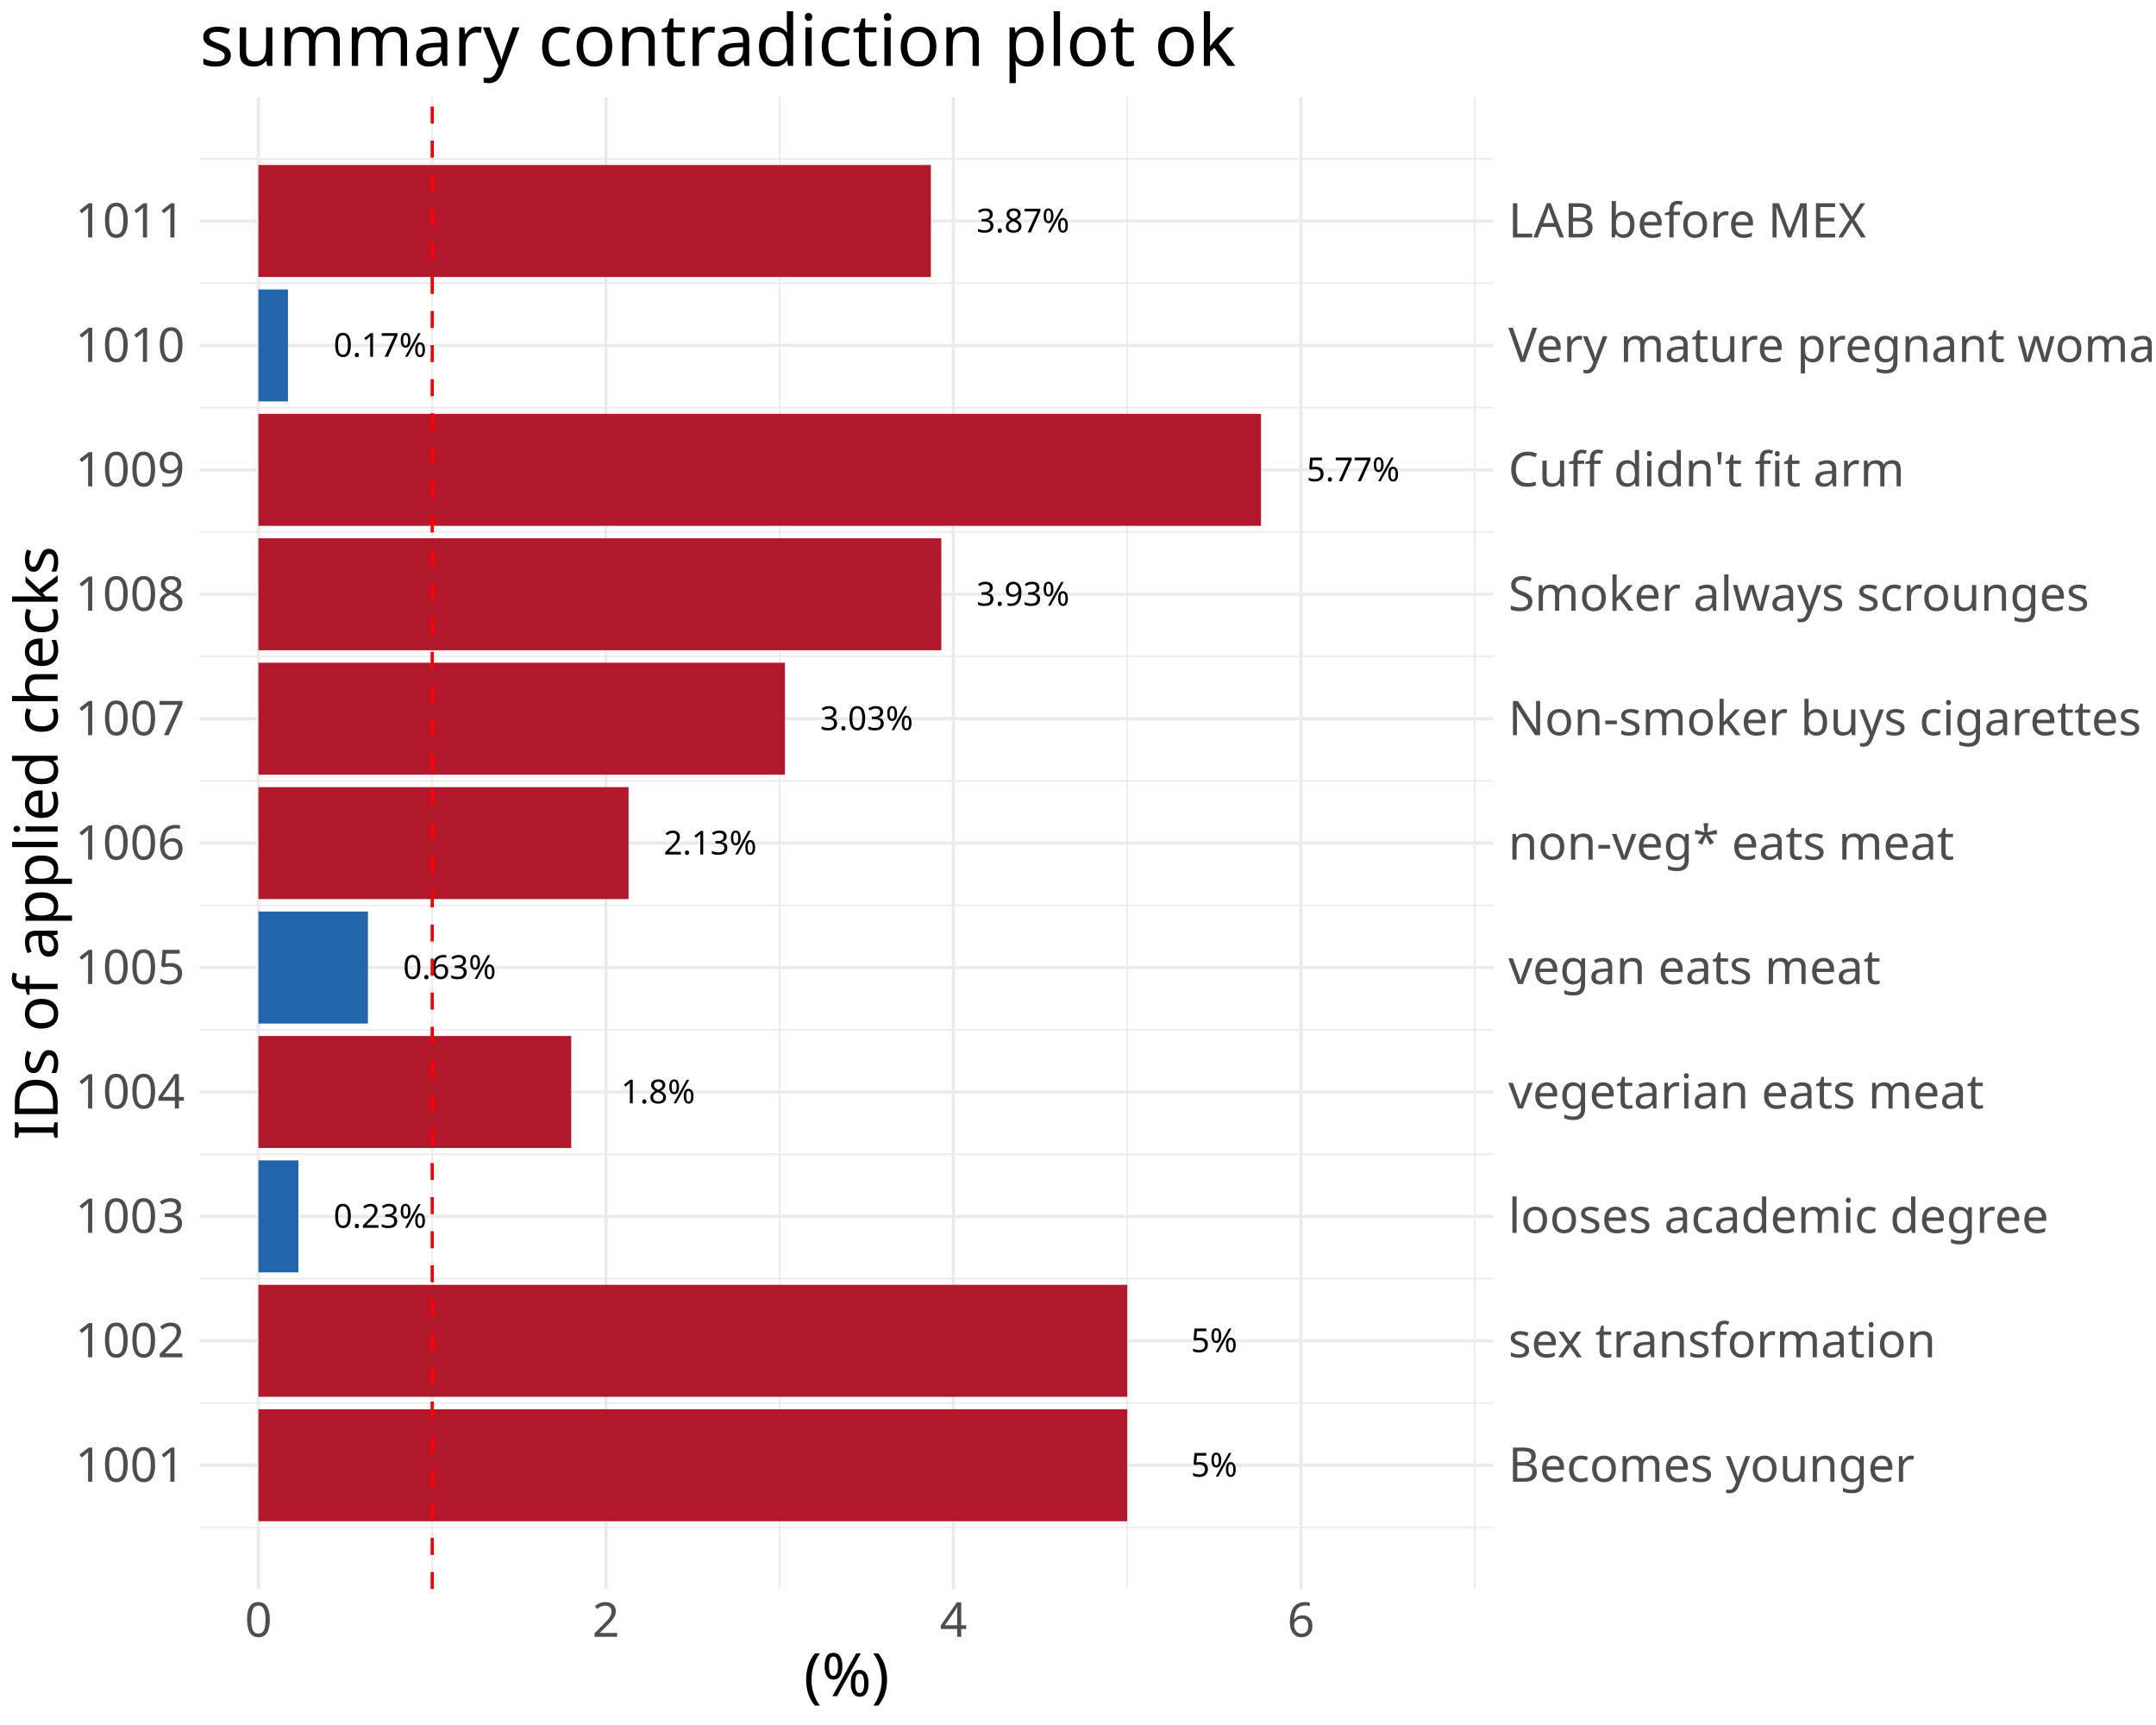
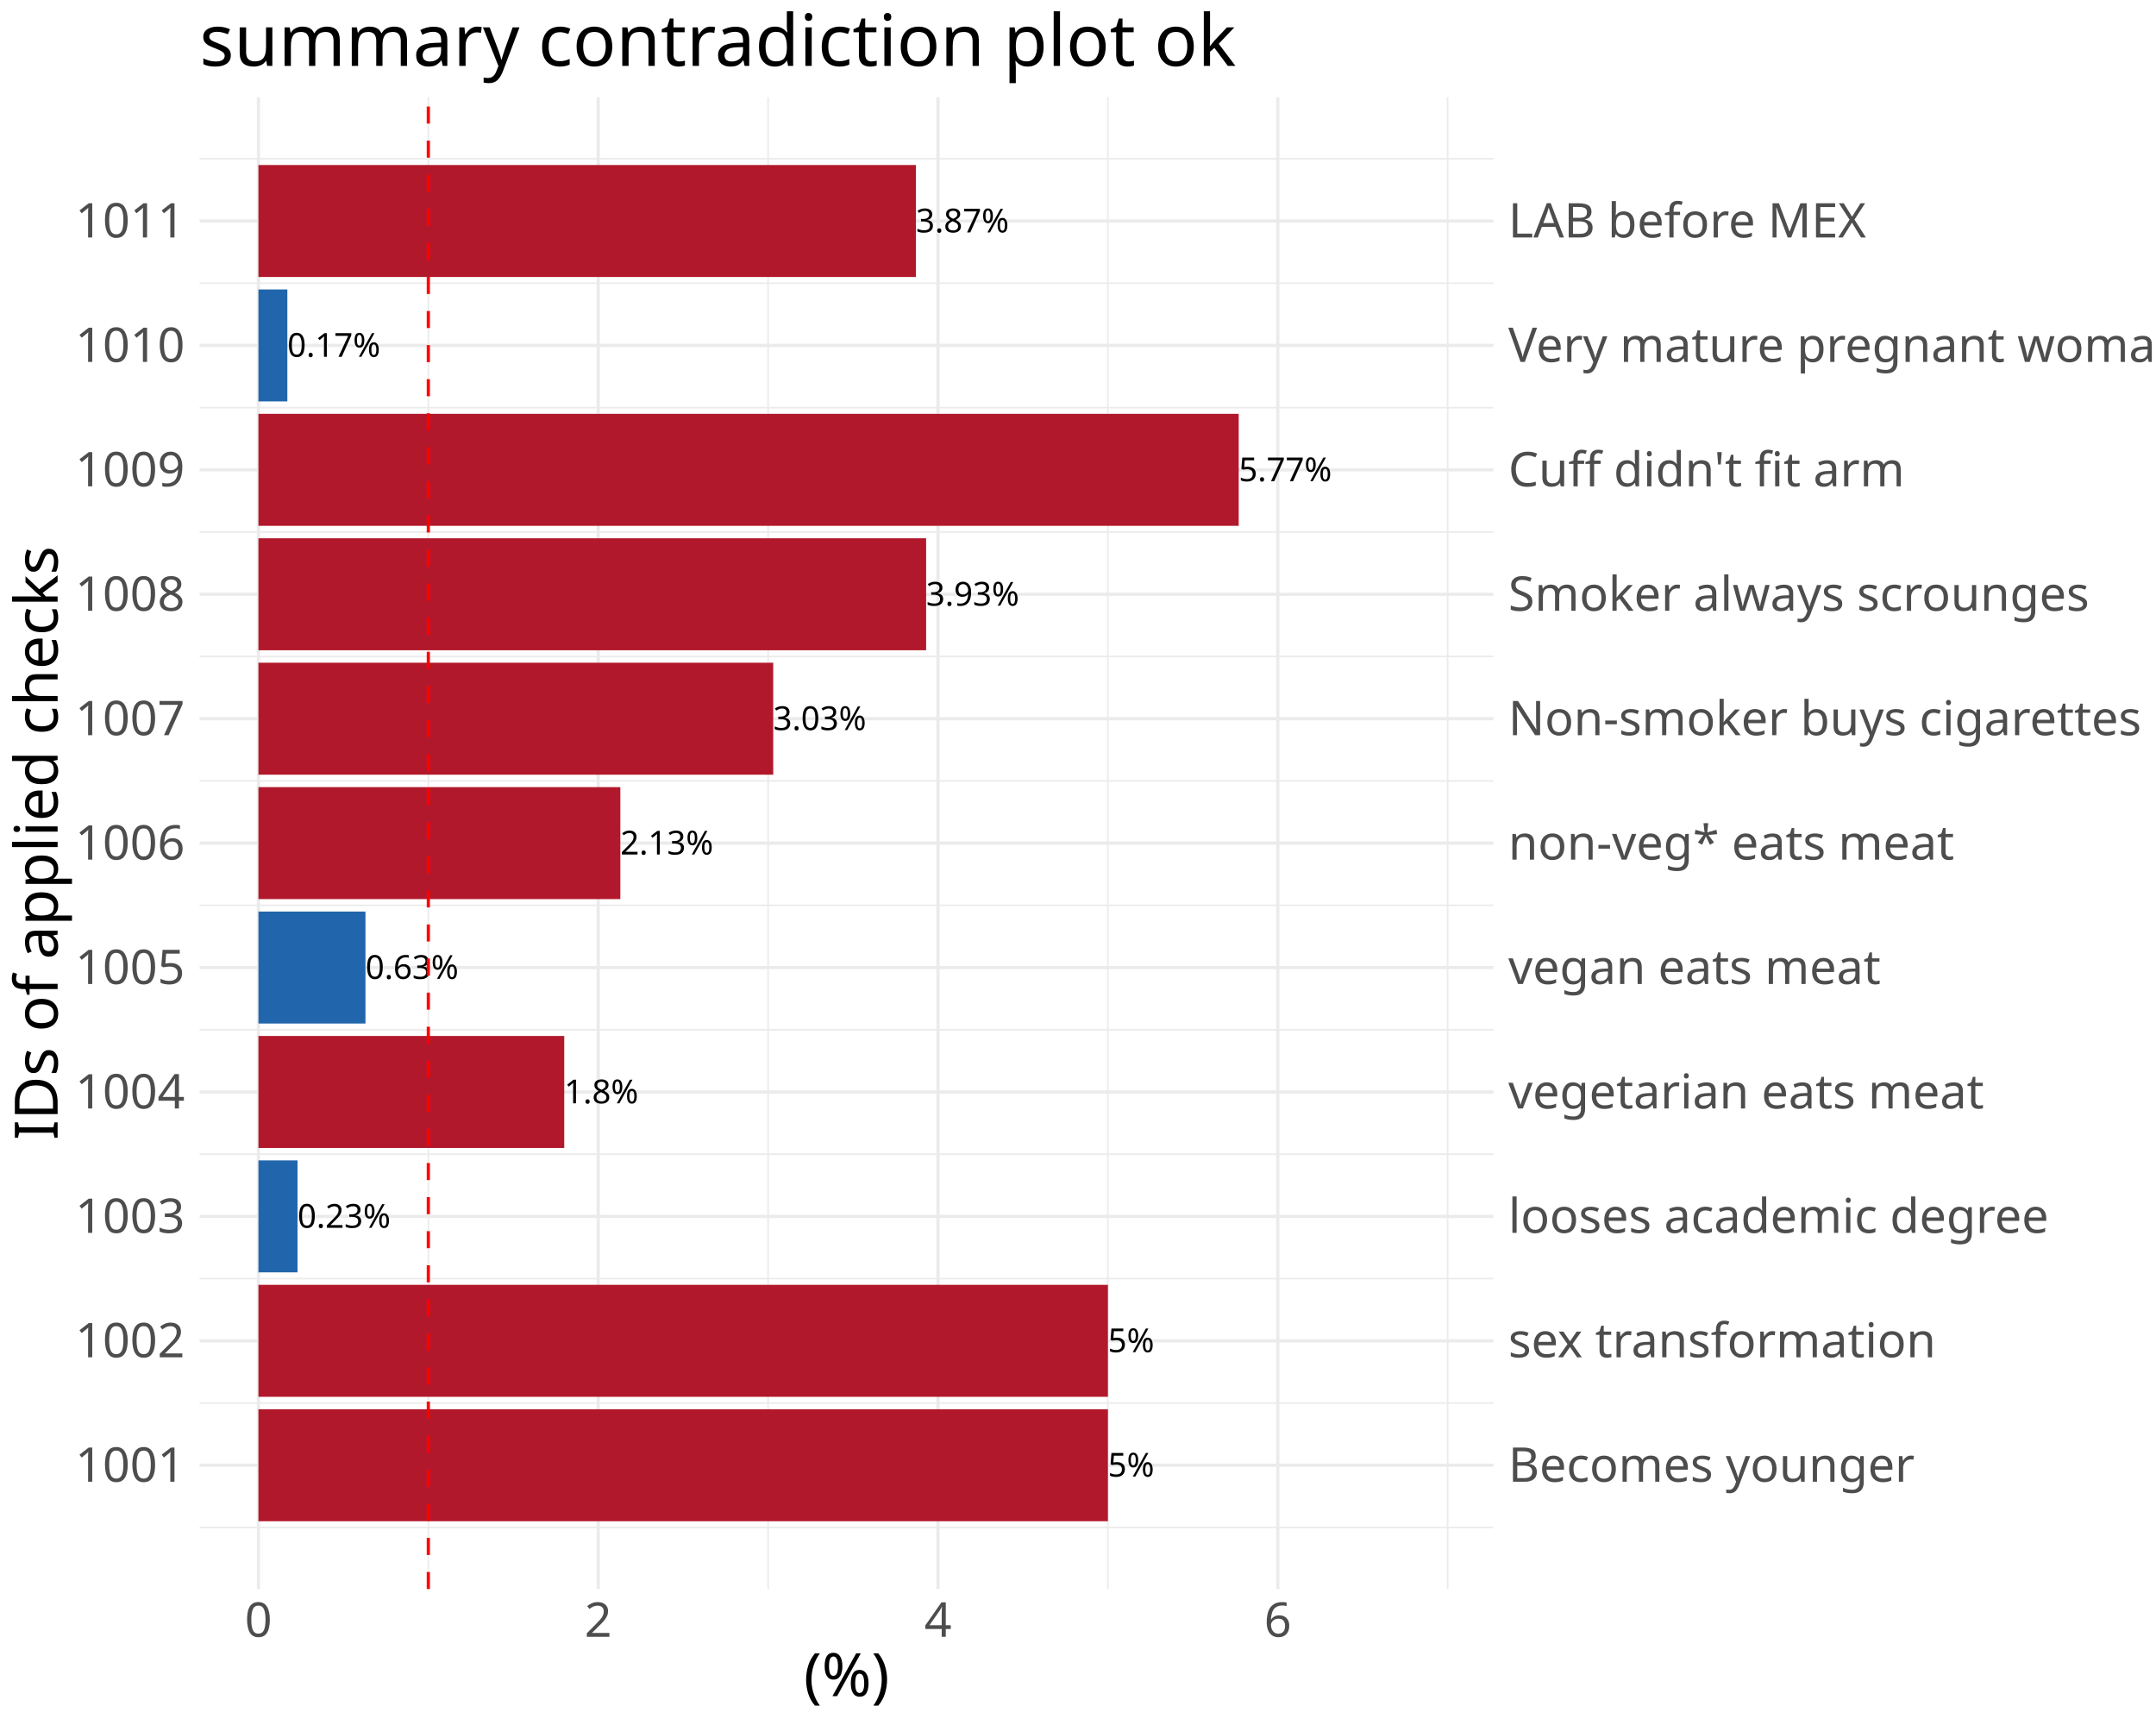
<svg xmlns="http://www.w3.org/2000/svg" class="svglite" data-engine-version="2.0" width="720.00pt" height="576.00pt" viewBox="0 0 720.00 576.00">
  <defs>
    <style type="text/css">
    .svglite line, .svglite polyline, .svglite polygon, .svglite path, .svglite rect, .svglite circle {
      fill: none;
      stroke: #000000;
      stroke-linecap: round;
      stroke-linejoin: round;
      stroke-miterlimit: 10.00;
    }
  </style>
  </defs>
  <rect width="100%" height="100%" style="stroke: none; fill: #FFFFFF;" />
  <defs>
    <clipPath id="cpMC4wMHw3MjAuMDB8MC4wMHw1NzYuMDA=">
      <rect x="0.00" y="0.00" width="720.00" height="576.00" />
    </clipPath>
  </defs>
  <g clip-path="url(#cpMC4wMHw3MjAuMDB8MC4wMHw1NzYuMDA=)">
</g>
  <defs>
    <clipPath id="cpNjYuNjZ8NDk4Ljc4fDMyLjQ2fDUzMC42MA==">
      <rect x="66.66" y="32.46" width="432.12" height="498.14" />
    </clipPath>
  </defs>
  <g clip-path="url(#cpNjYuNjZ8NDk4Ljc4fDMyLjQ2fDUzMC42MA==)">
    <polyline points="66.66,510.04 498.78,510.04 " style="stroke-width: 0.53; stroke: #EBEBEB; stroke-linecap: butt;" />
    <polyline points="66.66,468.49 498.78,468.49 " style="stroke-width: 0.53; stroke: #EBEBEB; stroke-linecap: butt;" />
    <polyline points="66.66,426.94 498.78,426.94 " style="stroke-width: 0.53; stroke: #EBEBEB; stroke-linecap: butt;" />
    <polyline points="66.66,385.40 498.78,385.40 " style="stroke-width: 0.53; stroke: #EBEBEB; stroke-linecap: butt;" />
    <polyline points="66.66,343.85 498.78,343.85 " style="stroke-width: 0.53; stroke: #EBEBEB; stroke-linecap: butt;" />
    <polyline points="66.66,302.30 498.78,302.30 " style="stroke-width: 0.53; stroke: #EBEBEB; stroke-linecap: butt;" />
    <polyline points="66.66,260.76 498.78,260.76 " style="stroke-width: 0.53; stroke: #EBEBEB; stroke-linecap: butt;" />
    <polyline points="66.66,219.21 498.78,219.21 " style="stroke-width: 0.53; stroke: #EBEBEB; stroke-linecap: butt;" />
    <polyline points="66.66,177.66 498.78,177.66 " style="stroke-width: 0.53; stroke: #EBEBEB; stroke-linecap: butt;" />
    <polyline points="66.66,136.12 498.78,136.12 " style="stroke-width: 0.53; stroke: #EBEBEB; stroke-linecap: butt;" />
    <polyline points="66.66,94.57 498.78,94.57 " style="stroke-width: 0.53; stroke: #EBEBEB; stroke-linecap: butt;" />
    <polyline points="66.66,53.02 498.78,53.02 " style="stroke-width: 0.53; stroke: #EBEBEB; stroke-linecap: butt;" />
-     <polyline points="144.33,530.60 144.33,32.46 " style="stroke-width: 0.53; stroke: #EBEBEB; stroke-linecap: butt;" />
-     <polyline points="260.38,530.60 260.38,32.46 " style="stroke-width: 0.53; stroke: #EBEBEB; stroke-linecap: butt;" />
-     <polyline points="376.43,530.60 376.43,32.46 " style="stroke-width: 0.53; stroke: #EBEBEB; stroke-linecap: butt;" />
-     <polyline points="492.49,530.60 492.49,32.46 " style="stroke-width: 0.53; stroke: #EBEBEB; stroke-linecap: butt;" />
+     <polyline points="143.04,530.60 143.04,32.46 " style="stroke-width: 0.53; stroke: #EBEBEB; stroke-linecap: butt;" />
+     <polyline points="256.51,530.60 256.51,32.46 " style="stroke-width: 0.53; stroke: #EBEBEB; stroke-linecap: butt;" />
+     <polyline points="369.98,530.60 369.98,32.46 " style="stroke-width: 0.53; stroke: #EBEBEB; stroke-linecap: butt;" />
+     <polyline points="483.45,530.60 483.45,32.46 " style="stroke-width: 0.53; stroke: #EBEBEB; stroke-linecap: butt;" />
    <polyline points="66.66,489.26 498.78,489.26 " style="stroke-width: 1.07; stroke: #EBEBEB; stroke-linecap: butt;" />
    <polyline points="66.66,447.72 498.78,447.72 " style="stroke-width: 1.07; stroke: #EBEBEB; stroke-linecap: butt;" />
    <polyline points="66.66,406.17 498.78,406.17 " style="stroke-width: 1.07; stroke: #EBEBEB; stroke-linecap: butt;" />
    <polyline points="66.66,364.62 498.78,364.62 " style="stroke-width: 1.07; stroke: #EBEBEB; stroke-linecap: butt;" />
    <polyline points="66.66,323.08 498.78,323.08 " style="stroke-width: 1.07; stroke: #EBEBEB; stroke-linecap: butt;" />
    <polyline points="66.66,281.53 498.78,281.53 " style="stroke-width: 1.07; stroke: #EBEBEB; stroke-linecap: butt;" />
    <polyline points="66.66,239.98 498.78,239.98 " style="stroke-width: 1.07; stroke: #EBEBEB; stroke-linecap: butt;" />
    <polyline points="66.66,198.44 498.78,198.44 " style="stroke-width: 1.07; stroke: #EBEBEB; stroke-linecap: butt;" />
    <polyline points="66.66,156.89 498.78,156.89 " style="stroke-width: 1.07; stroke: #EBEBEB; stroke-linecap: butt;" />
    <polyline points="66.66,115.34 498.78,115.34 " style="stroke-width: 1.07; stroke: #EBEBEB; stroke-linecap: butt;" />
    <polyline points="66.66,73.80 498.78,73.80 " style="stroke-width: 1.07; stroke: #EBEBEB; stroke-linecap: butt;" />
    <polyline points="86.31,530.60 86.31,32.46 " style="stroke-width: 1.07; stroke: #EBEBEB; stroke-linecap: butt;" />
-     <polyline points="202.36,530.60 202.36,32.46 " style="stroke-width: 1.07; stroke: #EBEBEB; stroke-linecap: butt;" />
-     <polyline points="318.41,530.60 318.41,32.46 " style="stroke-width: 1.07; stroke: #EBEBEB; stroke-linecap: butt;" />
-     <polyline points="434.46,530.60 434.46,32.46 " style="stroke-width: 1.07; stroke: #EBEBEB; stroke-linecap: butt;" />
-     <rect x="86.31" y="470.57" width="290.13" height="37.39" style="stroke-width: 1.07; stroke: none; stroke-linecap: butt; stroke-linejoin: miter; fill: #B2182B;" />
-     <rect x="86.31" y="429.02" width="290.13" height="37.39" style="stroke-width: 1.07; stroke: none; stroke-linecap: butt; stroke-linejoin: miter; fill: #B2182B;" />
-     <rect x="86.31" y="387.47" width="13.35" height="37.39" style="stroke-width: 1.07; stroke: none; stroke-linecap: butt; stroke-linejoin: miter; fill: #2166AC;" />
-     <rect x="86.31" y="345.93" width="104.45" height="37.39" style="stroke-width: 1.07; stroke: none; stroke-linecap: butt; stroke-linejoin: miter; fill: #B2182B;" />
-     <rect x="86.31" y="304.38" width="36.56" height="37.39" style="stroke-width: 1.07; stroke: none; stroke-linecap: butt; stroke-linejoin: miter; fill: #2166AC;" />
-     <rect x="86.31" y="262.83" width="123.60" height="37.39" style="stroke-width: 1.07; stroke: none; stroke-linecap: butt; stroke-linejoin: miter; fill: #B2182B;" />
-     <rect x="86.31" y="221.29" width="175.82" height="37.39" style="stroke-width: 1.07; stroke: none; stroke-linecap: butt; stroke-linejoin: miter; fill: #B2182B;" />
-     <rect x="86.31" y="179.74" width="228.04" height="37.39" style="stroke-width: 1.07; stroke: none; stroke-linecap: butt; stroke-linejoin: miter; fill: #B2182B;" />
-     <rect x="86.31" y="138.19" width="334.81" height="37.39" style="stroke-width: 1.07; stroke: none; stroke-linecap: butt; stroke-linejoin: miter; fill: #B2182B;" />
-     <rect x="86.31" y="96.65" width="9.86" height="37.39" style="stroke-width: 1.07; stroke: none; stroke-linecap: butt; stroke-linejoin: miter; fill: #2166AC;" />
-     <rect x="86.31" y="55.10" width="224.56" height="37.39" style="stroke-width: 1.07; stroke: none; stroke-linecap: butt; stroke-linejoin: miter; fill: #B2182B;" />
-     <text x="405.45" y="493.06" text-anchor="middle" style="font-size: 11.04px; font-family: sans;" textLength="15.96px" lengthAdjust="spacingAndGlyphs">5%</text>
-     <text x="405.45" y="451.51" text-anchor="middle" style="font-size: 11.04px; font-family: sans;" textLength="15.96px" lengthAdjust="spacingAndGlyphs">5%</text>
-     <text x="126.92" y="409.97" text-anchor="middle" style="font-size: 11.04px; font-family: sans;" textLength="31.30px" lengthAdjust="spacingAndGlyphs">0.23%</text>
-     <text x="219.76" y="368.42" text-anchor="middle" style="font-size: 11.04px; font-family: sans;" textLength="25.16px" lengthAdjust="spacingAndGlyphs">1.8%</text>
-     <text x="150.13" y="326.87" text-anchor="middle" style="font-size: 11.04px; font-family: sans;" textLength="31.30px" lengthAdjust="spacingAndGlyphs">0.63%</text>
-     <text x="237.17" y="285.33" text-anchor="middle" style="font-size: 11.04px; font-family: sans;" textLength="31.30px" lengthAdjust="spacingAndGlyphs">2.13%</text>
-     <text x="289.40" y="243.78" text-anchor="middle" style="font-size: 11.04px; font-family: sans;" textLength="31.30px" lengthAdjust="spacingAndGlyphs">3.03%</text>
-     <text x="341.62" y="202.24" text-anchor="middle" style="font-size: 11.04px; font-family: sans;" textLength="31.30px" lengthAdjust="spacingAndGlyphs">3.93%</text>
-     <text x="451.87" y="160.69" text-anchor="middle" style="font-size: 11.04px; font-family: sans;" textLength="31.30px" lengthAdjust="spacingAndGlyphs">5.77%</text>
-     <text x="126.92" y="119.14" text-anchor="middle" style="font-size: 11.04px; font-family: sans;" textLength="31.30px" lengthAdjust="spacingAndGlyphs">0.17%</text>
-     <text x="341.62" y="77.60" text-anchor="middle" style="font-size: 11.04px; font-family: sans;" textLength="31.30px" lengthAdjust="spacingAndGlyphs">3.87%</text>
-     <line x1="144.33" y1="530.60" x2="144.33" y2="32.46" style="stroke-width: 1.07; stroke: #FF0000; stroke-dasharray: 5.69,5.69; stroke-linecap: butt;" />
+     <polyline points="199.78,530.60 199.78,32.46 " style="stroke-width: 1.07; stroke: #EBEBEB; stroke-linecap: butt;" />
+     <polyline points="313.25,530.60 313.25,32.46 " style="stroke-width: 1.07; stroke: #EBEBEB; stroke-linecap: butt;" />
+     <polyline points="426.72,530.60 426.72,32.46 " style="stroke-width: 1.07; stroke: #EBEBEB; stroke-linecap: butt;" />
+     <rect x="86.31" y="470.57" width="283.68" height="37.39" style="stroke-width: 1.07; stroke: none; stroke-linecap: butt; stroke-linejoin: miter; fill: #B2182B;" />
+     <rect x="86.31" y="429.02" width="283.68" height="37.39" style="stroke-width: 1.07; stroke: none; stroke-linecap: butt; stroke-linejoin: miter; fill: #B2182B;" />
+     <rect x="86.31" y="387.47" width="13.05" height="37.39" style="stroke-width: 1.07; stroke: none; stroke-linecap: butt; stroke-linejoin: miter; fill: #2166AC;" />
+     <rect x="86.31" y="345.93" width="102.12" height="37.39" style="stroke-width: 1.07; stroke: none; stroke-linecap: butt; stroke-linejoin: miter; fill: #B2182B;" />
+     <rect x="86.31" y="304.38" width="35.74" height="37.39" style="stroke-width: 1.07; stroke: none; stroke-linecap: butt; stroke-linejoin: miter; fill: #2166AC;" />
+     <rect x="86.31" y="262.83" width="120.85" height="37.39" style="stroke-width: 1.07; stroke: none; stroke-linecap: butt; stroke-linejoin: miter; fill: #B2182B;" />
+     <rect x="86.31" y="221.29" width="171.91" height="37.39" style="stroke-width: 1.07; stroke: none; stroke-linecap: butt; stroke-linejoin: miter; fill: #B2182B;" />
+     <rect x="86.31" y="179.74" width="222.97" height="37.39" style="stroke-width: 1.07; stroke: none; stroke-linecap: butt; stroke-linejoin: miter; fill: #B2182B;" />
+     <rect x="86.31" y="138.19" width="327.36" height="37.39" style="stroke-width: 1.07; stroke: none; stroke-linecap: butt; stroke-linejoin: miter; fill: #B2182B;" />
+     <rect x="86.31" y="96.65" width="9.65" height="37.39" style="stroke-width: 1.07; stroke: none; stroke-linecap: butt; stroke-linejoin: miter; fill: #2166AC;" />
+     <rect x="86.31" y="55.10" width="219.57" height="37.39" style="stroke-width: 1.07; stroke: none; stroke-linecap: butt; stroke-linejoin: miter; fill: #B2182B;" />
+     <text x="369.98" y="493.06" style="font-size: 11.04px; font-family: sans;" textLength="19.02px" lengthAdjust="spacingAndGlyphs"> 5%</text>
+     <text x="369.98" y="451.51" style="font-size: 11.04px; font-family: sans;" textLength="19.02px" lengthAdjust="spacingAndGlyphs"> 5%</text>
+     <text x="99.35" y="409.97" style="font-size: 11.04px; font-family: sans;" textLength="34.37px" lengthAdjust="spacingAndGlyphs"> 0.23%</text>
+     <text x="188.43" y="368.42" style="font-size: 11.04px; font-family: sans;" textLength="28.23px" lengthAdjust="spacingAndGlyphs"> 1.8%</text>
+     <text x="122.05" y="326.87" style="font-size: 11.04px; font-family: sans;" textLength="34.37px" lengthAdjust="spacingAndGlyphs"> 0.63%</text>
+     <text x="207.15" y="285.33" style="font-size: 11.04px; font-family: sans;" textLength="34.37px" lengthAdjust="spacingAndGlyphs"> 2.13%</text>
+     <text x="258.21" y="243.78" style="font-size: 11.04px; font-family: sans;" textLength="34.37px" lengthAdjust="spacingAndGlyphs"> 3.03%</text>
+     <text x="309.28" y="202.24" style="font-size: 11.04px; font-family: sans;" textLength="34.37px" lengthAdjust="spacingAndGlyphs"> 3.93%</text>
+     <text x="413.67" y="160.69" style="font-size: 11.04px; font-family: sans;" textLength="34.37px" lengthAdjust="spacingAndGlyphs"> 5.77%</text>
+     <text x="95.95" y="119.14" style="font-size: 11.04px; font-family: sans;" textLength="34.37px" lengthAdjust="spacingAndGlyphs"> 0.17%</text>
+     <text x="305.87" y="77.60" style="font-size: 11.04px; font-family: sans;" textLength="34.37px" lengthAdjust="spacingAndGlyphs"> 3.87%</text>
+     <line x1="143.04" y1="530.60" x2="143.04" y2="32.46" style="stroke-width: 1.07; stroke: #FF0000; stroke-dasharray: 5.69,5.69; stroke-linecap: butt;" />
  </g>
  <g clip-path="url(#cpMC4wMHw3MjAuMDB8MC4wMHw1NzYuMDA=)">
    <text x="61.73" y="494.77" text-anchor="end" style="font-size: 16.00px; fill: #4D4D4D; font-family: sans;" textLength="35.60px" lengthAdjust="spacingAndGlyphs">1001</text>
    <text x="61.73" y="453.22" text-anchor="end" style="font-size: 16.00px; fill: #4D4D4D; font-family: sans;" textLength="35.60px" lengthAdjust="spacingAndGlyphs">1002</text>
    <text x="61.73" y="411.67" text-anchor="end" style="font-size: 16.00px; fill: #4D4D4D; font-family: sans;" textLength="35.60px" lengthAdjust="spacingAndGlyphs">1003</text>
    <text x="61.73" y="370.13" text-anchor="end" style="font-size: 16.00px; fill: #4D4D4D; font-family: sans;" textLength="35.60px" lengthAdjust="spacingAndGlyphs">1004</text>
    <text x="61.73" y="328.58" text-anchor="end" style="font-size: 16.00px; fill: #4D4D4D; font-family: sans;" textLength="35.60px" lengthAdjust="spacingAndGlyphs">1005</text>
    <text x="61.73" y="287.03" text-anchor="end" style="font-size: 16.00px; fill: #4D4D4D; font-family: sans;" textLength="35.60px" lengthAdjust="spacingAndGlyphs">1006</text>
    <text x="61.73" y="245.49" text-anchor="end" style="font-size: 16.00px; fill: #4D4D4D; font-family: sans;" textLength="35.60px" lengthAdjust="spacingAndGlyphs">1007</text>
    <text x="61.73" y="203.94" text-anchor="end" style="font-size: 16.00px; fill: #4D4D4D; font-family: sans;" textLength="35.60px" lengthAdjust="spacingAndGlyphs">1008</text>
    <text x="61.73" y="162.40" text-anchor="end" style="font-size: 16.00px; fill: #4D4D4D; font-family: sans;" textLength="35.60px" lengthAdjust="spacingAndGlyphs">1009</text>
    <text x="61.73" y="120.85" text-anchor="end" style="font-size: 16.00px; fill: #4D4D4D; font-family: sans;" textLength="35.60px" lengthAdjust="spacingAndGlyphs">1010</text>
    <text x="61.73" y="79.30" text-anchor="end" style="font-size: 16.00px; fill: #4D4D4D; font-family: sans;" textLength="35.60px" lengthAdjust="spacingAndGlyphs">1011</text>
    <text x="503.71" y="494.77" style="font-size: 16.00px; fill: #4D4D4D; font-family: sans;" textLength="129.00px" lengthAdjust="spacingAndGlyphs">Becomes younger</text>
    <text x="503.71" y="453.22" style="font-size: 16.00px; fill: #4D4D4D; font-family: sans;" textLength="131.64px" lengthAdjust="spacingAndGlyphs">sex transformation</text>
    <text x="503.71" y="411.67" style="font-size: 16.00px; fill: #4D4D4D; font-family: sans;" textLength="173.47px" lengthAdjust="spacingAndGlyphs">looses academic degree</text>
    <text x="503.71" y="370.13" style="font-size: 16.00px; fill: #4D4D4D; font-family: sans;" textLength="149.44px" lengthAdjust="spacingAndGlyphs">vegetarian eats meat</text>
    <text x="503.71" y="328.58" style="font-size: 16.00px; fill: #4D4D4D; font-family: sans;" textLength="118.32px" lengthAdjust="spacingAndGlyphs">vegan eats meat</text>
    <text x="503.71" y="287.03" style="font-size: 16.00px; fill: #4D4D4D; font-family: sans;" textLength="138.78px" lengthAdjust="spacingAndGlyphs">non-veg* eats meat</text>
    <text x="503.71" y="245.49" style="font-size: 16.00px; fill: #4D4D4D; font-family: sans;" textLength="199.24px" lengthAdjust="spacingAndGlyphs">Non-smoker buys cigarettes</text>
    <text x="503.71" y="203.94" style="font-size: 16.00px; fill: #4D4D4D; font-family: sans;" textLength="186.80px" lengthAdjust="spacingAndGlyphs">Smoker always scrounges</text>
    <text x="503.71" y="162.40" style="font-size: 16.00px; fill: #4D4D4D; font-family: sans;" textLength="120.43px" lengthAdjust="spacingAndGlyphs">Cuff didn't fit arm</text>
    <text x="503.71" y="120.85" style="font-size: 16.00px; fill: #4D4D4D; font-family: sans;" textLength="210.81px" lengthAdjust="spacingAndGlyphs">Very mature pregnant woman</text>
    <text x="503.71" y="79.30" style="font-size: 16.00px; fill: #4D4D4D; font-family: sans;" textLength="119.19px" lengthAdjust="spacingAndGlyphs">LAB before MEX</text>
    <text x="86.31" y="546.54" text-anchor="middle" style="font-size: 16.00px; fill: #4D4D4D; font-family: sans;" textLength="8.90px" lengthAdjust="spacingAndGlyphs">0</text>
-     <text x="202.36" y="546.54" text-anchor="middle" style="font-size: 16.00px; fill: #4D4D4D; font-family: sans;" textLength="8.90px" lengthAdjust="spacingAndGlyphs">2</text>
-     <text x="318.41" y="546.54" text-anchor="middle" style="font-size: 16.00px; fill: #4D4D4D; font-family: sans;" textLength="8.90px" lengthAdjust="spacingAndGlyphs">4</text>
-     <text x="434.46" y="546.54" text-anchor="middle" style="font-size: 16.00px; fill: #4D4D4D; font-family: sans;" textLength="8.90px" lengthAdjust="spacingAndGlyphs">6</text>
+     <text x="199.78" y="546.54" text-anchor="middle" style="font-size: 16.00px; fill: #4D4D4D; font-family: sans;" textLength="8.90px" lengthAdjust="spacingAndGlyphs">2</text>
+     <text x="313.25" y="546.54" text-anchor="middle" style="font-size: 16.00px; fill: #4D4D4D; font-family: sans;" textLength="8.90px" lengthAdjust="spacingAndGlyphs">4</text>
+     <text x="426.72" y="546.54" text-anchor="middle" style="font-size: 16.00px; fill: #4D4D4D; font-family: sans;" textLength="8.90px" lengthAdjust="spacingAndGlyphs">6</text>
    <text x="282.72" y="566.37" text-anchor="middle" style="font-size: 20.00px; font-family: sans;" textLength="31.10px" lengthAdjust="spacingAndGlyphs">(%)</text>
    <text transform="translate(19.24,281.53) rotate(-90)" text-anchor="middle" style="font-size: 20.00px; font-family: sans;" textLength="190.14px" lengthAdjust="spacingAndGlyphs">IDs of applied checks</text>
    <text x="66.66" y="22.00" style="font-size: 24.00px; font-family: sans;" textLength="318.86px" lengthAdjust="spacingAndGlyphs">summary contradiction plot ok</text>
  </g>
</svg>
